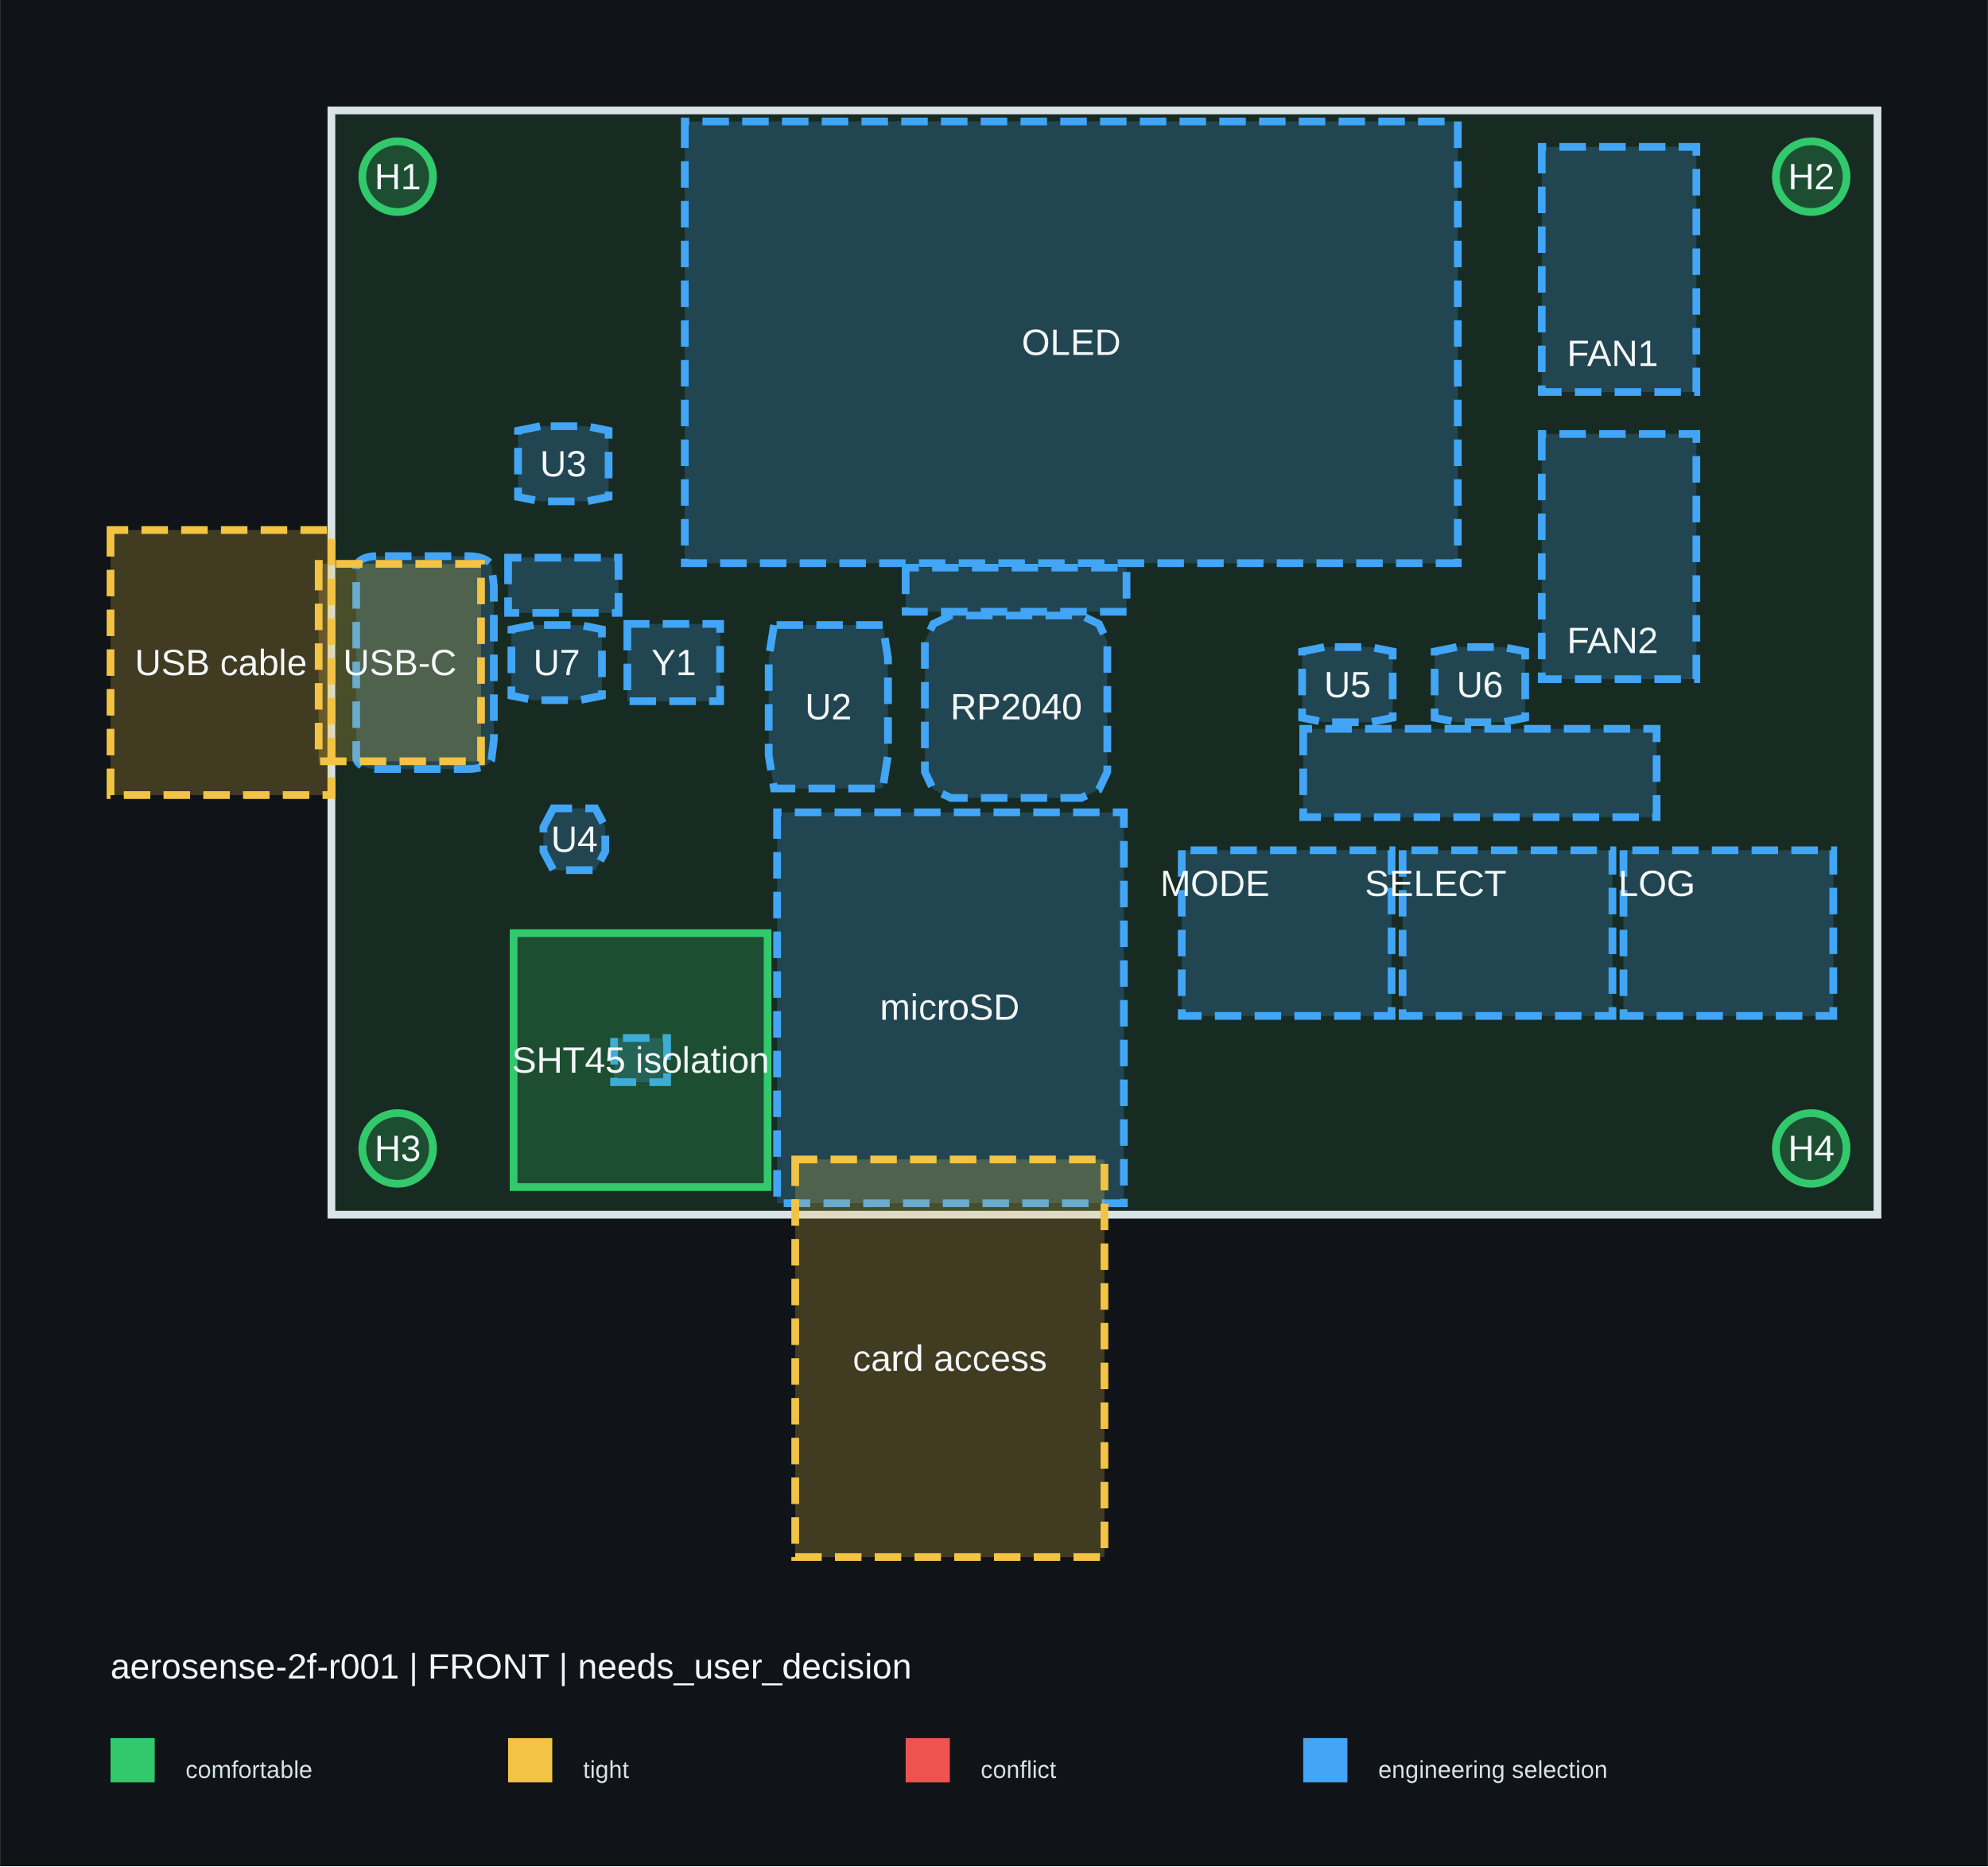
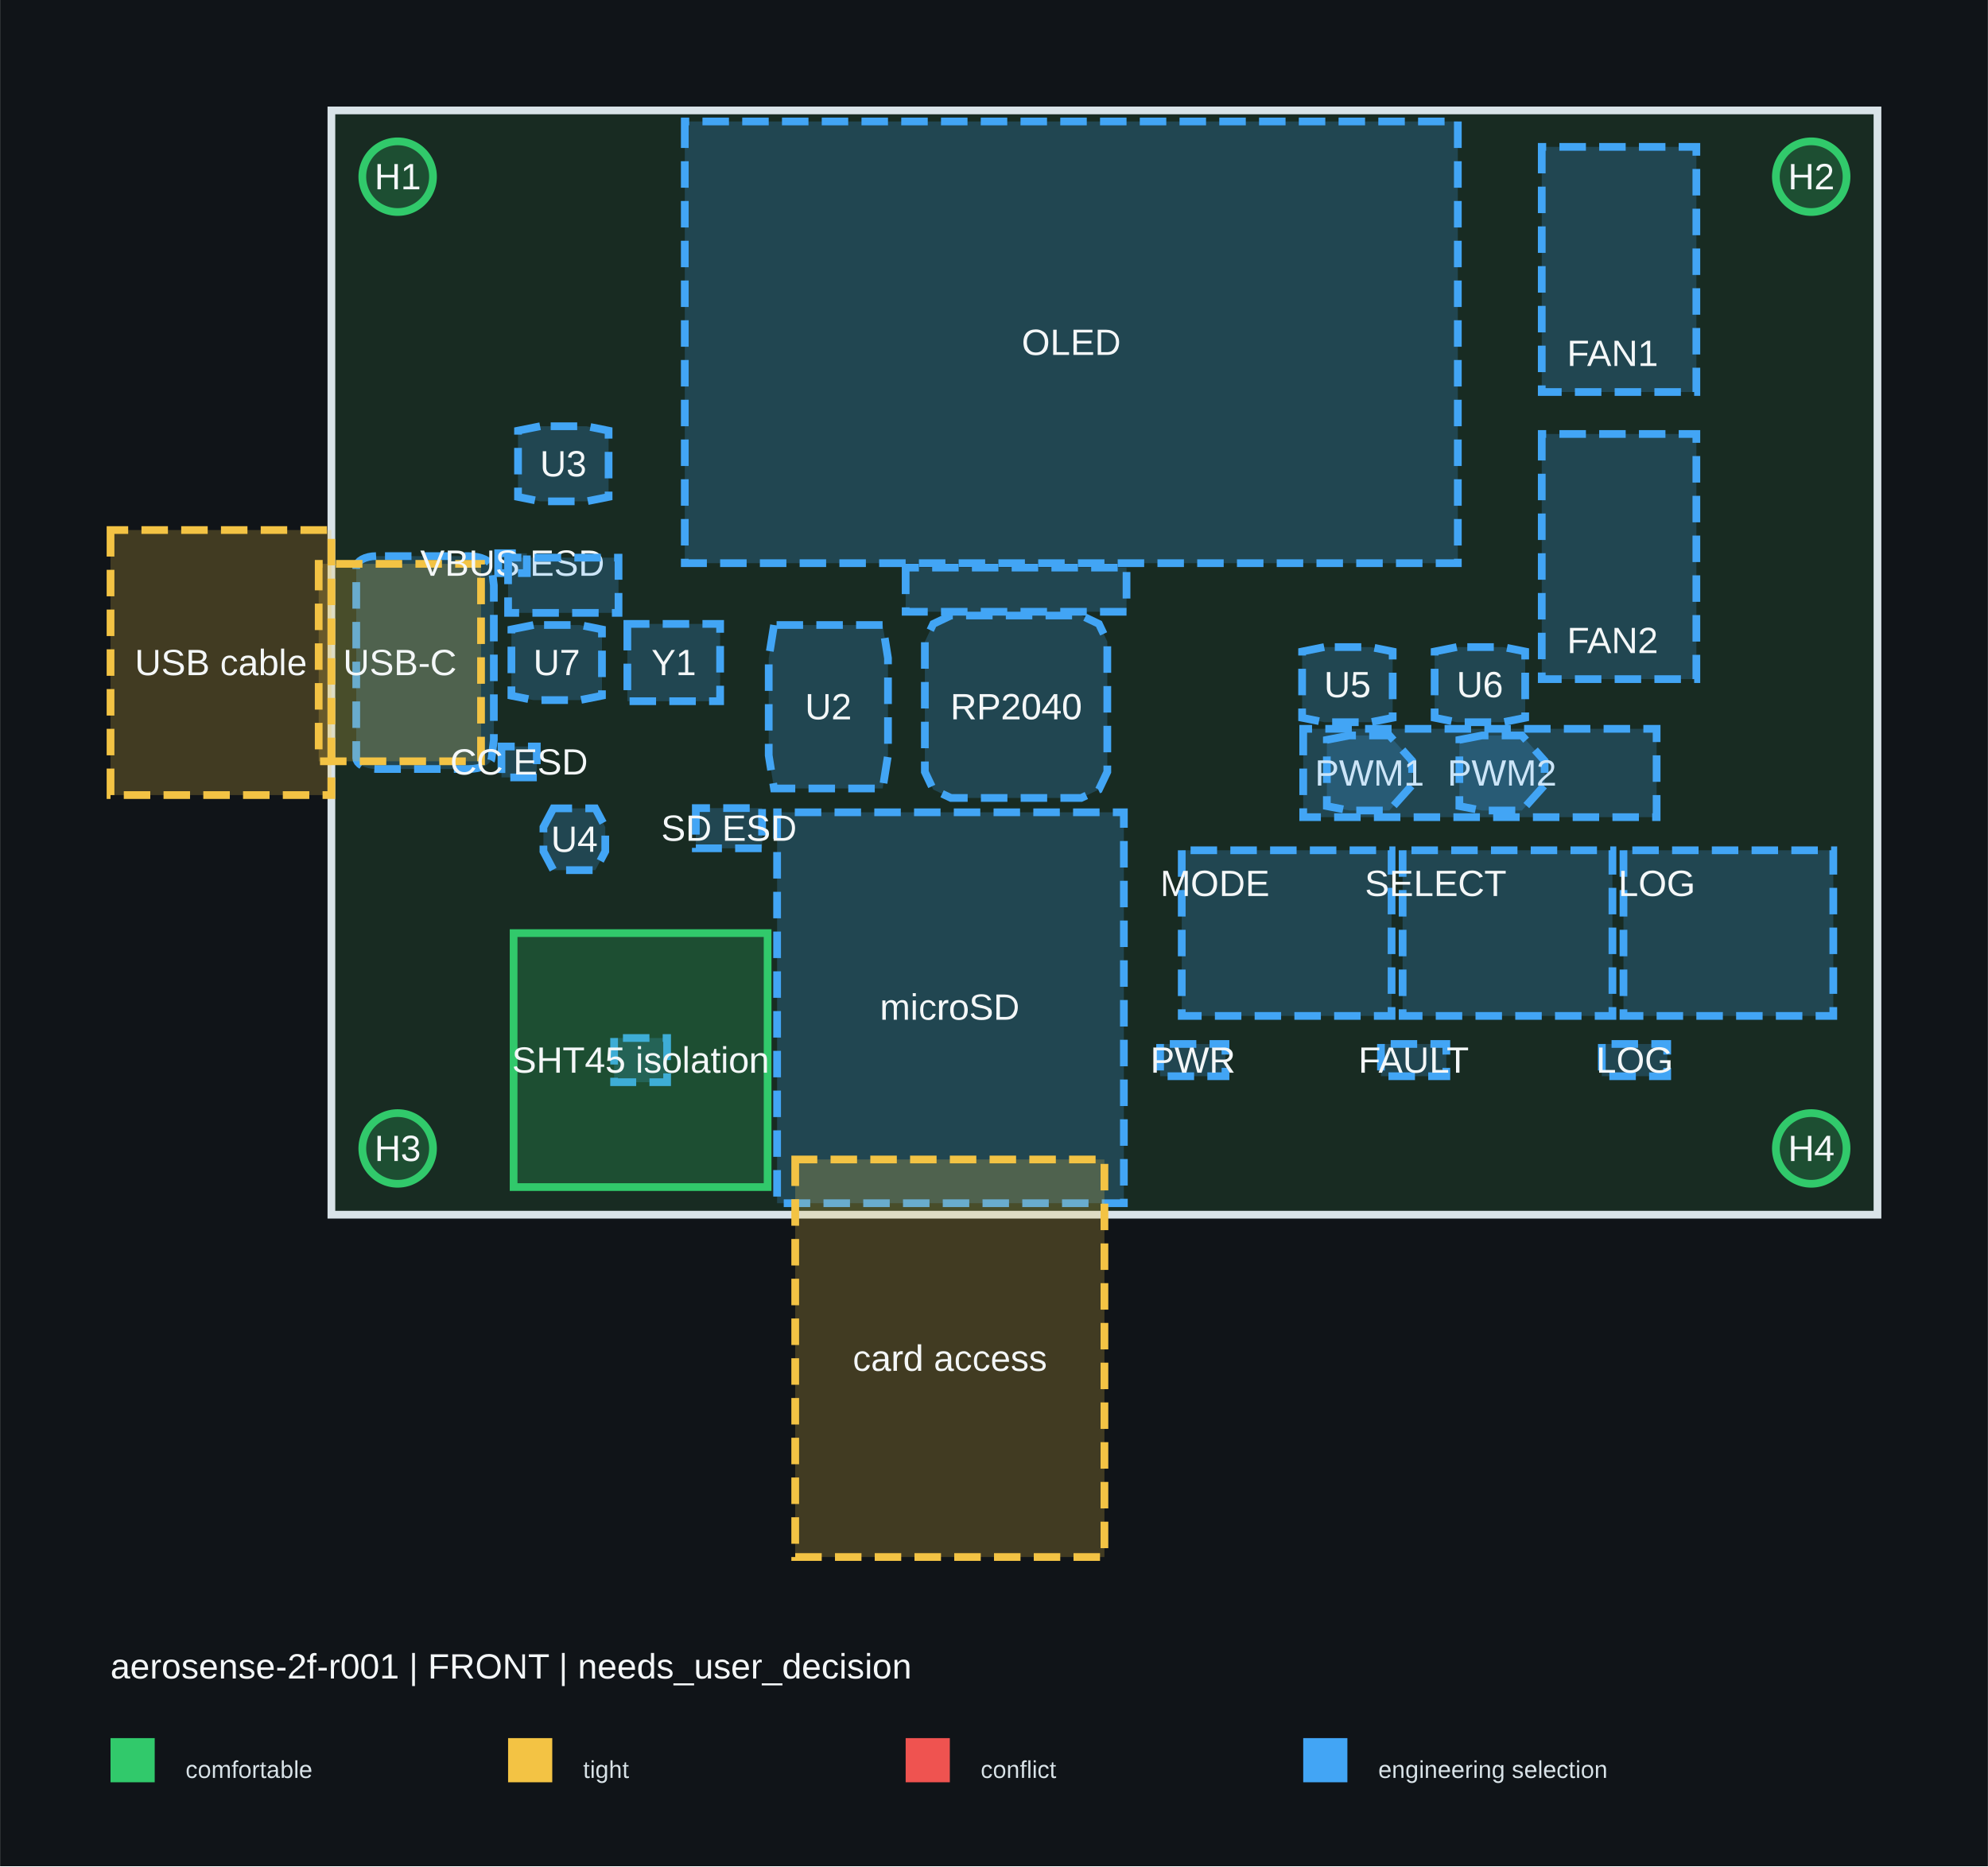
<svg xmlns="http://www.w3.org/2000/svg" width="3840" height="3605" viewBox="-15.0 -5.0 90.0 84.5">
  <rect x="-15.0" y="-5.0" width="90.0" height="84.5" fill="#101418" />
  <polygon points="0,0 70,0 70,50 0,50" fill="#182b22" stroke="#d9e3e8" stroke-width="0.35" />
  <polygon points="2.025,20.18 1.849,20.19 1.681,20.218 1.525,20.264 1.389,20.326 1.277,20.402 1.194,20.489 1.142,20.582 1.125,20.68 1.125,29.32 1.142,29.418 1.194,29.511 1.277,29.598 1.389,29.674 1.525,29.736 1.681,29.782 1.849,29.81 2.025,29.82 6.205,29.82 6.41,29.81 6.607,29.782 6.788,29.736 6.947,29.674 7.078,29.598 7.175,29.511 7.235,29.418 7.255,29.32 7.355,28.5 7.355,21.5 7.255,20.68 7.235,20.582 7.175,20.489 7.078,20.402 6.947,20.326 6.788,20.264 6.607,20.218 6.41,20.19 6.205,20.18" fill="#42a5f5" fill-opacity="0.22" stroke="#42a5f5" stroke-width="0.35" stroke-dasharray="1.2 0.6" />
  <polygon points="-0.575,20.53 -0.575,29.47 6.775,29.47 6.775,20.53" fill="#f3c344" fill-opacity="0.22" stroke="#f3c344" stroke-width="0.35" stroke-dasharray="1.2 0.6" />
  <text x="3.100" y="25.000" fill="#f4f7f8" font-size="1.65" font-family="Arial, sans-serif" text-anchor="middle" dominant-baseline="central">USB-C</text>
  <polygon points="9.15,23.3 8.15,23.5 8.15,26.5 9.15,26.7 11.25,26.7 12.25,26.5 12.25,23.5 11.25,23.3" fill="#42a5f5" fill-opacity="0.22" stroke="#42a5f5" stroke-width="0.35" stroke-dasharray="1.2 0.6" />
  <text x="10.200" y="25.000" fill="#f4f7f8" font-size="1.65" font-family="Arial, sans-serif" text-anchor="middle" dominant-baseline="central">U7</text>
+   <polygon points="7.55,20.05 7.55,20.95 8.85,20.95 8.85,20.05" fill="#42a5f5" fill-opacity="0.22" stroke="#42a5f5" stroke-width="0.35" stroke-dasharray="1.2 0.6" />
+   <text x="8.200" y="20.500" fill="#f4f7f8" font-size="1.65" font-family="Arial, sans-serif" text-anchor="middle" dominant-baseline="central">VBUS ESD</text>
+   <polygon points="7.7,28.8 7.7,30.2 9.3,30.2 9.3,28.8" fill="#42a5f5" fill-opacity="0.22" stroke="#42a5f5" stroke-width="0.35" stroke-dasharray="1.2 0.6" />
+   <text x="8.500" y="29.500" fill="#f4f7f8" font-size="1.65" font-family="Arial, sans-serif" text-anchor="middle" dominant-baseline="central">CC ESD</text>
  <polygon points="9.45,14.3 8.45,14.5 8.45,17.5 9.45,17.7 11.55,17.7 12.55,17.5 12.55,14.5 11.55,14.3" fill="#42a5f5" fill-opacity="0.22" stroke="#42a5f5" stroke-width="0.35" stroke-dasharray="1.2 0.6" />
  <text x="10.500" y="16.000" fill="#f4f7f8" font-size="1.65" font-family="Arial, sans-serif" text-anchor="middle" dominant-baseline="central">U3</text>
  <polygon points="10.05,31.6 9.6,32.45 9.6,33.55 10.05,34.4 11.95,34.4 12.4,33.55 12.4,32.45 11.95,31.6" fill="#42a5f5" fill-opacity="0.22" stroke="#42a5f5" stroke-width="0.35" stroke-dasharray="1.2 0.6" />
  <text x="11.000" y="33.000" fill="#f4f7f8" font-size="1.65" font-family="Arial, sans-serif" text-anchor="middle" dominant-baseline="central">U4</text>
  <polygon points="28.05,22.87 27.25,23.25 26.87,24.05 26.87,29.95 27.25,30.75 28.05,31.13 33.95,31.13 34.75,30.75 35.13,29.95 35.13,24.05 34.75,23.25 33.95,22.87" fill="#42a5f5" fill-opacity="0.22" stroke="#42a5f5" stroke-width="0.35" stroke-dasharray="1.2 0.6" />
  <text x="31.000" y="27.000" fill="#f4f7f8" font-size="1.65" font-family="Arial, sans-serif" text-anchor="middle" dominant-baseline="central">RP2040</text>
  <polygon points="20.04,23.3 19.8,24.8 19.8,29.2 20.04,30.7 24.96,30.7 25.2,29.2 25.2,24.8 24.96,23.3" fill="#42a5f5" fill-opacity="0.22" stroke="#42a5f5" stroke-width="0.35" stroke-dasharray="1.2 0.6" />
  <text x="22.500" y="27.000" fill="#f4f7f8" font-size="1.65" font-family="Arial, sans-serif" text-anchor="middle" dominant-baseline="central">U2</text>
  <polygon points="13.4,23.25 13.4,26.75 17.6,26.75 17.6,23.25" fill="#42a5f5" fill-opacity="0.22" stroke="#42a5f5" stroke-width="0.35" stroke-dasharray="1.2 0.6" />
  <text x="15.500" y="25.000" fill="#f4f7f8" font-size="1.65" font-family="Arial, sans-serif" text-anchor="middle" dominant-baseline="central">Y1</text>
  <polygon points="44.95,24.3 43.95,24.5 43.95,27.5 44.95,27.7 47.05,27.7 48.05,27.5 48.05,24.5 47.05,24.3" fill="#42a5f5" fill-opacity="0.22" stroke="#42a5f5" stroke-width="0.35" stroke-dasharray="1.2 0.6" />
  <text x="46.000" y="26.000" fill="#f4f7f8" font-size="1.65" font-family="Arial, sans-serif" text-anchor="middle" dominant-baseline="central">U5</text>
  <polygon points="50.95,24.3 49.95,24.5 49.95,27.5 50.95,27.7 53.05,27.7 54.05,27.5 54.05,24.5 53.05,24.3" fill="#42a5f5" fill-opacity="0.22" stroke="#42a5f5" stroke-width="0.35" stroke-dasharray="1.2 0.6" />
  <text x="52.000" y="26.000" fill="#f4f7f8" font-size="1.65" font-family="Arial, sans-serif" text-anchor="middle" dominant-baseline="central">U6</text>
+   <polygon points="46.1,28.3 45.07,28.5 45.07,31.5 46.1,31.7 47.9,31.7 48.93,30.55 48.93,29.45 47.9,28.3" fill="#42a5f5" fill-opacity="0.22" stroke="#42a5f5" stroke-width="0.35" stroke-dasharray="1.2 0.6" />
+   <text x="47.000" y="30.000" fill="#f4f7f8" font-size="1.65" font-family="Arial, sans-serif" text-anchor="middle" dominant-baseline="central">PWM1</text>
+   <polygon points="52.1,28.3 51.07,28.5 51.07,31.5 52.1,31.7 53.9,31.7 54.93,30.55 54.93,29.45 53.9,28.3" fill="#42a5f5" fill-opacity="0.22" stroke="#42a5f5" stroke-width="0.35" stroke-dasharray="1.2 0.6" />
+   <text x="53.000" y="30.000" fill="#f4f7f8" font-size="1.65" font-family="Arial, sans-serif" text-anchor="middle" dominant-baseline="central">PWM2</text>
  <polygon points="12.8,42 12.8,44 15.2,44 15.2,42" fill="#42a5f5" fill-opacity="0.22" stroke="#42a5f5" stroke-width="0.35" stroke-dasharray="1.2 0.6" />
  <polygon points="20.18,31.78 20.18,49.48 35.88,49.48 35.88,31.78" fill="#42a5f5" fill-opacity="0.22" stroke="#42a5f5" stroke-width="0.35" stroke-dasharray="1.2 0.6" />
  <text x="28.000" y="40.600" fill="#f4f7f8" font-size="1.65" font-family="Arial, sans-serif" text-anchor="middle" dominant-baseline="central">microSD</text>
+   <polygon points="16.5,31.59 16.5,33.41 19.5,33.41 19.5,31.59" fill="#42a5f5" fill-opacity="0.22" stroke="#42a5f5" stroke-width="0.35" stroke-dasharray="1.2 0.6" />
+   <text x="18.000" y="32.500" fill="#f4f7f8" font-size="1.65" font-family="Arial, sans-serif" text-anchor="middle" dominant-baseline="central">SD ESD</text>
  <polygon points="54.8,1.65 54.8,12.75 61.8,12.75 61.8,1.65" fill="#42a5f5" fill-opacity="0.22" stroke="#42a5f5" stroke-width="0.35" stroke-dasharray="1.2 0.6" />
  <text x="58.000" y="11.000" fill="#f4f7f8" font-size="1.65" font-family="Arial, sans-serif" text-anchor="middle" dominant-baseline="central">FAN1</text>
  <polygon points="54.8,14.65 54.8,25.75 61.8,25.75 61.8,14.65" fill="#42a5f5" fill-opacity="0.22" stroke="#42a5f5" stroke-width="0.35" stroke-dasharray="1.2 0.6" />
  <text x="58.000" y="24.000" fill="#f4f7f8" font-size="1.65" font-family="Arial, sans-serif" text-anchor="middle" dominant-baseline="central">FAN2</text>
  <polygon points="38.5,33.5 38.5,41 48,41 48,33.5" fill="#42a5f5" fill-opacity="0.22" stroke="#42a5f5" stroke-width="0.35" stroke-dasharray="1.2 0.6" />
  <text x="40.000" y="35.000" fill="#f4f7f8" font-size="1.65" font-family="Arial, sans-serif" text-anchor="middle" dominant-baseline="central">MODE</text>
  <polygon points="48.5,33.5 48.5,41 58,41 58,33.5" fill="#42a5f5" fill-opacity="0.22" stroke="#42a5f5" stroke-width="0.35" stroke-dasharray="1.2 0.6" />
  <text x="50.000" y="35.000" fill="#f4f7f8" font-size="1.65" font-family="Arial, sans-serif" text-anchor="middle" dominant-baseline="central">SELECT</text>
  <polygon points="58.5,33.5 58.5,41 68,41 68,33.5" fill="#42a5f5" fill-opacity="0.22" stroke="#42a5f5" stroke-width="0.35" stroke-dasharray="1.2 0.6" />
  <text x="60.000" y="35.000" fill="#f4f7f8" font-size="1.65" font-family="Arial, sans-serif" text-anchor="middle" dominant-baseline="central">LOG</text>
+   <polygon points="37.52,42.27 37.52,43.73 40.48,43.73 40.48,42.27" fill="#42a5f5" fill-opacity="0.22" stroke="#42a5f5" stroke-width="0.35" stroke-dasharray="1.2 0.6" />
+   <text x="39.000" y="43.000" fill="#f4f7f8" font-size="1.65" font-family="Arial, sans-serif" text-anchor="middle" dominant-baseline="central">PWR</text>
+   <polygon points="47.52,42.27 47.52,43.73 50.48,43.73 50.48,42.27" fill="#42a5f5" fill-opacity="0.22" stroke="#42a5f5" stroke-width="0.35" stroke-dasharray="1.2 0.6" />
+   <text x="49.000" y="43.000" fill="#f4f7f8" font-size="1.65" font-family="Arial, sans-serif" text-anchor="middle" dominant-baseline="central">FAULT</text>
+   <polygon points="57.52,42.27 57.52,43.73 60.48,43.73 60.48,42.27" fill="#42a5f5" fill-opacity="0.22" stroke="#42a5f5" stroke-width="0.35" stroke-dasharray="1.2 0.6" />
+   <text x="59.000" y="43.000" fill="#f4f7f8" font-size="1.65" font-family="Arial, sans-serif" text-anchor="middle" dominant-baseline="central">LOG</text>
  <polygon points="16,0.5 16,20.5 51,20.5 51,0.5" fill="#42a5f5" fill-opacity="0.22" stroke="#42a5f5" stroke-width="0.35" stroke-dasharray="1.2 0.6" />
  <text x="33.500" y="10.500" fill="#f4f7f8" font-size="1.65" font-family="Arial, sans-serif" text-anchor="middle" dominant-baseline="central">OLED</text>
  <polygon points="8.25,37.25 8.25,48.75 19.75,48.75 19.75,37.25" fill="#31c96b" fill-opacity="0.22" stroke="#31c96b" stroke-width="0.35" stroke-dasharray="none" />
  <text x="14.000" y="43.000" fill="#f4f7f8" font-size="1.65" font-family="Arial, sans-serif" text-anchor="middle" dominant-baseline="central">SHT45 isolation</text>
  <polygon points="8,20.25 8,22.75 13,22.75 13,20.25" fill="#42a5f5" fill-opacity="0.22" stroke="#42a5f5" stroke-width="0.35" stroke-dasharray="1.2 0.6" />
  <polygon points="26,20.7 26,22.7 36,22.7 36,20.7" fill="#42a5f5" fill-opacity="0.22" stroke="#42a5f5" stroke-width="0.35" stroke-dasharray="1.2 0.6" />
  <polygon points="44,28 44,32 60,32 60,28" fill="#42a5f5" fill-opacity="0.22" stroke="#42a5f5" stroke-width="0.35" stroke-dasharray="1.2 0.6" />
  <polygon points="-10,19 -10,31 0,31 0,19" fill="#f3c344" fill-opacity="0.22" stroke="#f3c344" stroke-width="0.35" stroke-dasharray="1.2 0.6" />
  <text x="-5.000" y="25.000" fill="#f4f7f8" font-size="1.65" font-family="Arial, sans-serif" text-anchor="middle" dominant-baseline="central">USB cable</text>
  <polygon points="21,47.5 21,65.5 35,65.5 35,47.5" fill="#f3c344" fill-opacity="0.22" stroke="#f3c344" stroke-width="0.35" stroke-dasharray="1.2 0.6" />
  <text x="28.000" y="56.500" fill="#f4f7f8" font-size="1.65" font-family="Arial, sans-serif" text-anchor="middle" dominant-baseline="central">card access</text>
  <polygon points="3,1.4 2.921,1.402 2.843,1.408 2.765,1.417 2.688,1.431 2.611,1.448 2.535,1.469 2.461,1.494 2.388,1.522 2.316,1.554 2.246,1.589 2.177,1.628 2.111,1.67 2.047,1.715 1.985,1.763 1.925,1.815 1.869,1.869 1.815,1.925 1.763,1.985 1.715,2.047 1.67,2.111 1.628,2.177 1.589,2.246 1.554,2.316 1.522,2.388 1.494,2.461 1.469,2.535 1.448,2.611 1.431,2.688 1.417,2.765 1.408,2.843 1.402,2.921 1.4,3 1.402,3.079 1.408,3.157 1.417,3.235 1.431,3.312 1.448,3.389 1.469,3.465 1.494,3.539 1.522,3.612 1.554,3.684 1.589,3.754 1.628,3.823 1.67,3.889 1.715,3.953 1.763,4.015 1.815,4.074 1.869,4.131 1.925,4.186 1.985,4.237 2.047,4.285 2.111,4.33 2.177,4.372 2.246,4.411 2.316,4.446 2.388,4.478 2.461,4.506 2.535,4.531 2.611,4.552 2.688,4.569 2.765,4.583 2.843,4.592 2.921,4.598 3,4.6 3.079,4.598 3.157,4.592 3.235,4.583 3.312,4.569 3.389,4.552 3.465,4.531 3.539,4.506 3.612,4.478 3.684,4.446 3.754,4.411 3.823,4.372 3.889,4.33 3.953,4.285 4.015,4.237 4.074,4.186 4.131,4.131 4.186,4.074 4.237,4.015 4.285,3.953 4.33,3.889 4.372,3.823 4.411,3.754 4.446,3.684 4.478,3.612 4.506,3.539 4.531,3.465 4.552,3.389 4.569,3.312 4.583,3.235 4.592,3.157 4.598,3.079 4.6,3 4.598,2.921 4.592,2.843 4.583,2.765 4.569,2.688 4.552,2.611 4.531,2.535 4.506,2.461 4.478,2.388 4.446,2.316 4.411,2.246 4.372,2.177 4.33,2.111 4.285,2.047 4.237,1.985 4.186,1.925 4.131,1.869 4.074,1.815 4.015,1.763 3.953,1.715 3.889,1.67 3.823,1.628 3.754,1.589 3.684,1.554 3.612,1.522 3.539,1.494 3.465,1.469 3.389,1.448 3.312,1.431 3.235,1.417 3.157,1.408 3.079,1.402" fill="#31c96b" fill-opacity="0.22" stroke="#31c96b" stroke-width="0.35" stroke-dasharray="none" />
  <text x="3.000" y="3.000" fill="#f4f7f8" font-size="1.65" font-family="Arial, sans-serif" text-anchor="middle" dominant-baseline="central">H1</text>
  <polygon points="67,1.4 66.921,1.402 66.843,1.408 66.765,1.417 66.688,1.431 66.611,1.448 66.535,1.469 66.461,1.494 66.388,1.522 66.316,1.554 66.246,1.589 66.177,1.628 66.111,1.67 66.047,1.715 65.985,1.763 65.925,1.815 65.869,1.869 65.814,1.925 65.763,1.985 65.715,2.047 65.67,2.111 65.628,2.177 65.589,2.246 65.554,2.316 65.522,2.388 65.493,2.461 65.469,2.535 65.448,2.611 65.431,2.688 65.417,2.765 65.408,2.843 65.402,2.921 65.4,3 65.402,3.079 65.408,3.157 65.417,3.235 65.431,3.312 65.448,3.389 65.469,3.465 65.493,3.539 65.522,3.612 65.554,3.684 65.589,3.754 65.628,3.823 65.67,3.889 65.715,3.953 65.763,4.015 65.814,4.074 65.869,4.131 65.925,4.186 65.985,4.237 66.047,4.285 66.111,4.33 66.177,4.372 66.246,4.411 66.316,4.446 66.388,4.478 66.461,4.506 66.535,4.531 66.611,4.552 66.688,4.569 66.765,4.583 66.843,4.592 66.921,4.598 67,4.6 67.079,4.598 67.157,4.592 67.235,4.583 67.312,4.569 67.389,4.552 67.465,4.531 67.539,4.506 67.612,4.478 67.684,4.446 67.754,4.411 67.823,4.372 67.889,4.33 67.953,4.285 68.015,4.237 68.075,4.186 68.131,4.131 68.186,4.074 68.237,4.015 68.285,3.953 68.33,3.889 68.372,3.823 68.411,3.754 68.446,3.684 68.478,3.612 68.507,3.539 68.531,3.465 68.552,3.389 68.569,3.312 68.583,3.235 68.592,3.157 68.598,3.079 68.6,3 68.598,2.921 68.592,2.843 68.583,2.765 68.569,2.688 68.552,2.611 68.531,2.535 68.507,2.461 68.478,2.388 68.446,2.316 68.411,2.246 68.372,2.177 68.33,2.111 68.285,2.047 68.237,1.985 68.186,1.925 68.131,1.869 68.075,1.815 68.015,1.763 67.953,1.715 67.889,1.67 67.823,1.628 67.754,1.589 67.684,1.554 67.612,1.522 67.539,1.494 67.465,1.469 67.389,1.448 67.312,1.431 67.235,1.417 67.157,1.408 67.079,1.402" fill="#31c96b" fill-opacity="0.22" stroke="#31c96b" stroke-width="0.35" stroke-dasharray="none" />
  <text x="67.000" y="3.000" fill="#f4f7f8" font-size="1.65" font-family="Arial, sans-serif" text-anchor="middle" dominant-baseline="central">H2</text>
  <polygon points="3,45.4 2.921,45.402 2.843,45.408 2.765,45.417 2.688,45.431 2.611,45.448 2.535,45.469 2.461,45.493 2.388,45.522 2.316,45.554 2.246,45.589 2.177,45.628 2.111,45.67 2.047,45.715 1.985,45.763 1.925,45.815 1.869,45.869 1.815,45.925 1.763,45.985 1.715,46.047 1.67,46.111 1.628,46.177 1.589,46.246 1.554,46.316 1.522,46.388 1.494,46.461 1.469,46.535 1.448,46.611 1.431,46.688 1.417,46.765 1.408,46.843 1.402,46.922 1.4,47 1.402,47.078 1.408,47.157 1.417,47.235 1.431,47.312 1.448,47.389 1.469,47.465 1.494,47.539 1.522,47.612 1.554,47.684 1.589,47.754 1.628,47.823 1.67,47.889 1.715,47.953 1.763,48.015 1.815,48.075 1.869,48.131 1.925,48.185 1.985,48.237 2.047,48.285 2.111,48.33 2.177,48.372 2.246,48.411 2.316,48.446 2.388,48.478 2.461,48.507 2.535,48.531 2.611,48.552 2.688,48.569 2.765,48.583 2.843,48.592 2.921,48.598 3,48.6 3.079,48.598 3.157,48.592 3.235,48.583 3.312,48.569 3.389,48.552 3.465,48.531 3.539,48.507 3.612,48.478 3.684,48.446 3.754,48.411 3.823,48.372 3.889,48.33 3.953,48.285 4.015,48.237 4.074,48.185 4.131,48.131 4.186,48.075 4.237,48.015 4.285,47.953 4.33,47.889 4.372,47.823 4.411,47.754 4.446,47.684 4.478,47.612 4.506,47.539 4.531,47.465 4.552,47.389 4.569,47.312 4.583,47.235 4.592,47.157 4.598,47.078 4.6,47 4.598,46.922 4.592,46.843 4.583,46.765 4.569,46.688 4.552,46.611 4.531,46.535 4.506,46.461 4.478,46.388 4.446,46.316 4.411,46.246 4.372,46.177 4.33,46.111 4.285,46.047 4.237,45.985 4.186,45.925 4.131,45.869 4.074,45.815 4.015,45.763 3.953,45.715 3.889,45.67 3.823,45.628 3.754,45.589 3.684,45.554 3.612,45.522 3.539,45.493 3.465,45.469 3.389,45.448 3.312,45.431 3.235,45.417 3.157,45.408 3.079,45.402" fill="#31c96b" fill-opacity="0.22" stroke="#31c96b" stroke-width="0.35" stroke-dasharray="none" />
  <text x="3.000" y="47.000" fill="#f4f7f8" font-size="1.65" font-family="Arial, sans-serif" text-anchor="middle" dominant-baseline="central">H3</text>
  <polygon points="67,45.4 66.921,45.402 66.843,45.408 66.765,45.417 66.688,45.431 66.611,45.448 66.535,45.469 66.461,45.493 66.388,45.522 66.316,45.554 66.246,45.589 66.177,45.628 66.111,45.67 66.047,45.715 65.985,45.763 65.925,45.815 65.869,45.869 65.814,45.925 65.763,45.985 65.715,46.047 65.67,46.111 65.628,46.177 65.589,46.246 65.554,46.316 65.522,46.388 65.493,46.461 65.469,46.535 65.448,46.611 65.431,46.688 65.417,46.765 65.408,46.843 65.402,46.922 65.4,47 65.402,47.078 65.408,47.157 65.417,47.235 65.431,47.312 65.448,47.389 65.469,47.465 65.493,47.539 65.522,47.612 65.554,47.684 65.589,47.754 65.628,47.823 65.67,47.889 65.715,47.953 65.763,48.015 65.814,48.075 65.869,48.131 65.925,48.185 65.985,48.237 66.047,48.285 66.111,48.33 66.177,48.372 66.246,48.411 66.316,48.446 66.388,48.478 66.461,48.507 66.535,48.531 66.611,48.552 66.688,48.569 66.765,48.583 66.843,48.592 66.921,48.598 67,48.6 67.079,48.598 67.157,48.592 67.235,48.583 67.312,48.569 67.389,48.552 67.465,48.531 67.539,48.507 67.612,48.478 67.684,48.446 67.754,48.411 67.823,48.372 67.889,48.33 67.953,48.285 68.015,48.237 68.075,48.185 68.131,48.131 68.186,48.075 68.237,48.015 68.285,47.953 68.33,47.889 68.372,47.823 68.411,47.754 68.446,47.684 68.478,47.612 68.507,47.539 68.531,47.465 68.552,47.389 68.569,47.312 68.583,47.235 68.592,47.157 68.598,47.078 68.6,47 68.598,46.922 68.592,46.843 68.583,46.765 68.569,46.688 68.552,46.611 68.531,46.535 68.507,46.461 68.478,46.388 68.446,46.316 68.411,46.246 68.372,46.177 68.33,46.111 68.285,46.047 68.237,45.985 68.186,45.925 68.131,45.869 68.075,45.815 68.015,45.763 67.953,45.715 67.889,45.67 67.823,45.628 67.754,45.589 67.684,45.554 67.612,45.522 67.539,45.493 67.465,45.469 67.389,45.448 67.312,45.431 67.235,45.417 67.157,45.408 67.079,45.402" fill="#31c96b" fill-opacity="0.22" stroke="#31c96b" stroke-width="0.35" stroke-dasharray="none" />
  <text x="67.000" y="47.000" fill="#f4f7f8" font-size="1.65" font-family="Arial, sans-serif" text-anchor="middle" dominant-baseline="central">H4</text>
  <text x="-10.0" y="71.000" fill="#f4f7f8" font-size="1.6" font-family="Arial, sans-serif">aerosense-2f-r001 | FRONT | needs_user_decision</text>
  <rect x="-10.0" y="73.7" width="2.0" height="2.0" fill="#31c96b" />
  <text x="-6.6" y="75.5" fill="#d9e3e8" font-size="1.1" font-family="Arial, sans-serif">comfortable</text>
  <rect x="8.0" y="73.7" width="2.0" height="2.0" fill="#f3c344" />
  <text x="11.4" y="75.5" fill="#d9e3e8" font-size="1.1" font-family="Arial, sans-serif">tight</text>
  <rect x="26.0" y="73.7" width="2.0" height="2.0" fill="#ef5350" />
  <text x="29.4" y="75.5" fill="#d9e3e8" font-size="1.1" font-family="Arial, sans-serif">conflict</text>
  <rect x="44.0" y="73.7" width="2.0" height="2.0" fill="#42a5f5" />
  <text x="47.4" y="75.5" fill="#d9e3e8" font-size="1.1" font-family="Arial, sans-serif">engineering selection</text>
</svg>
